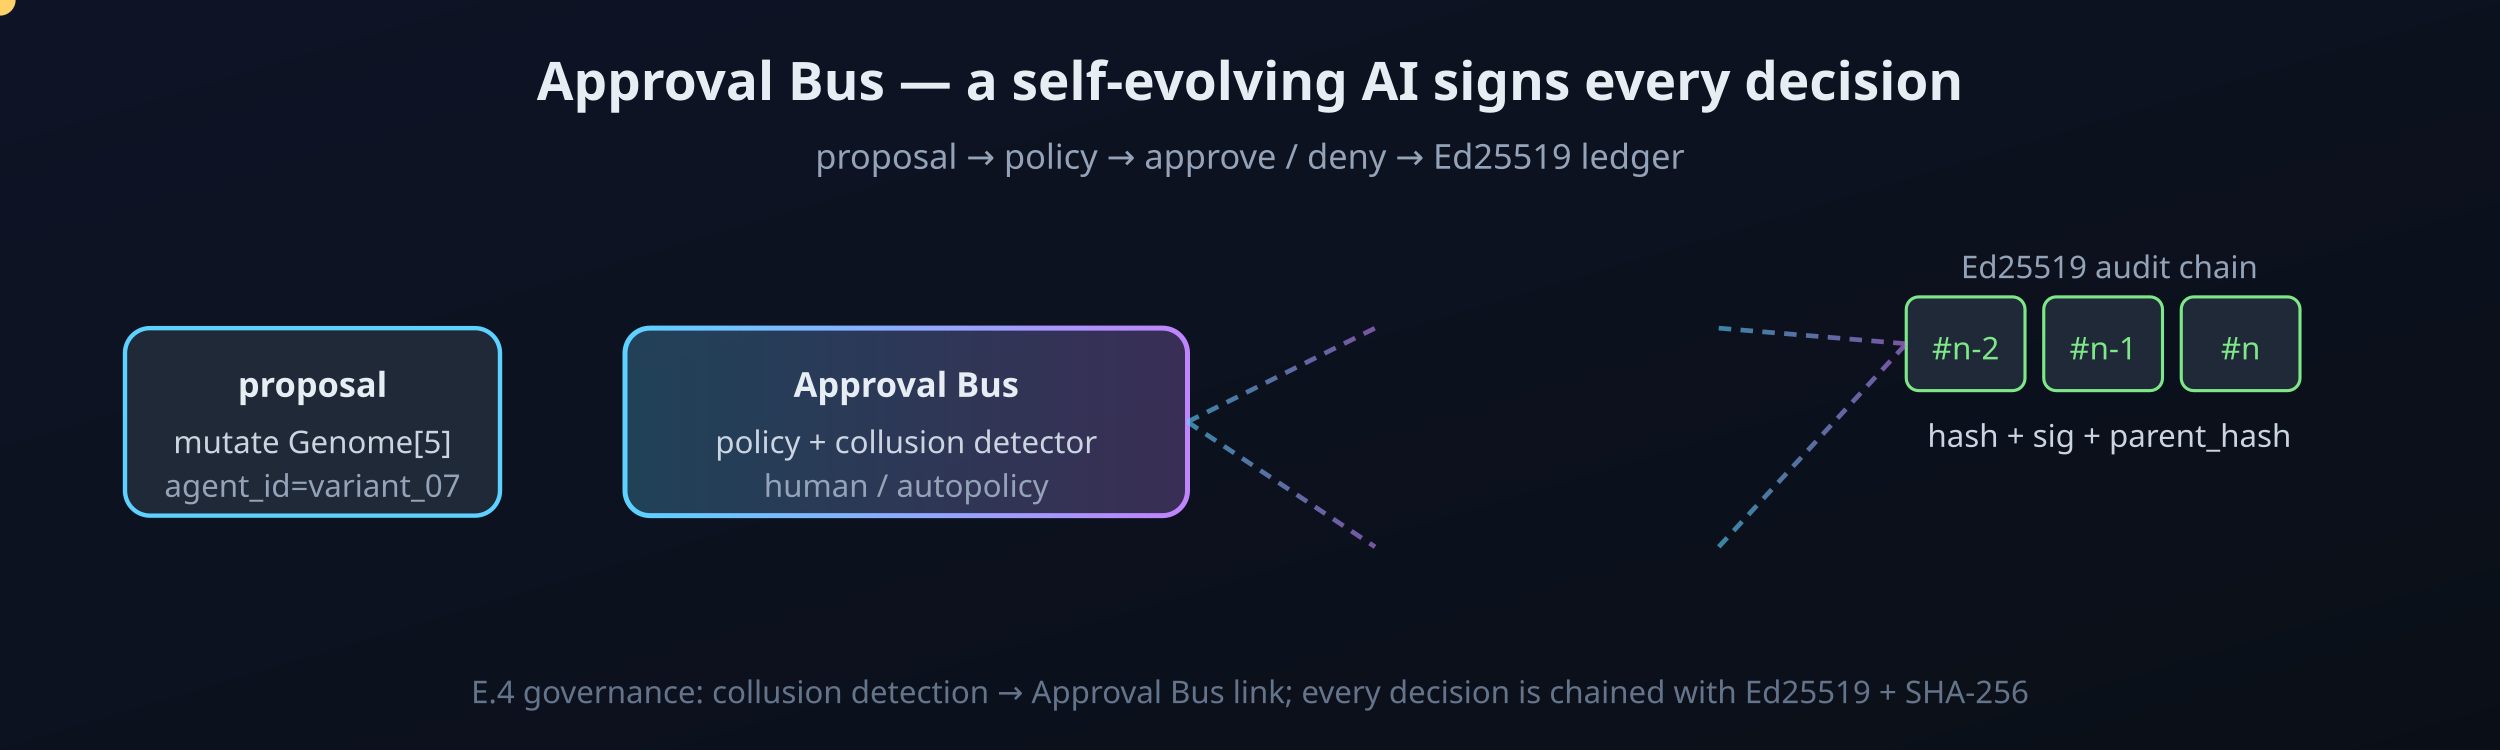
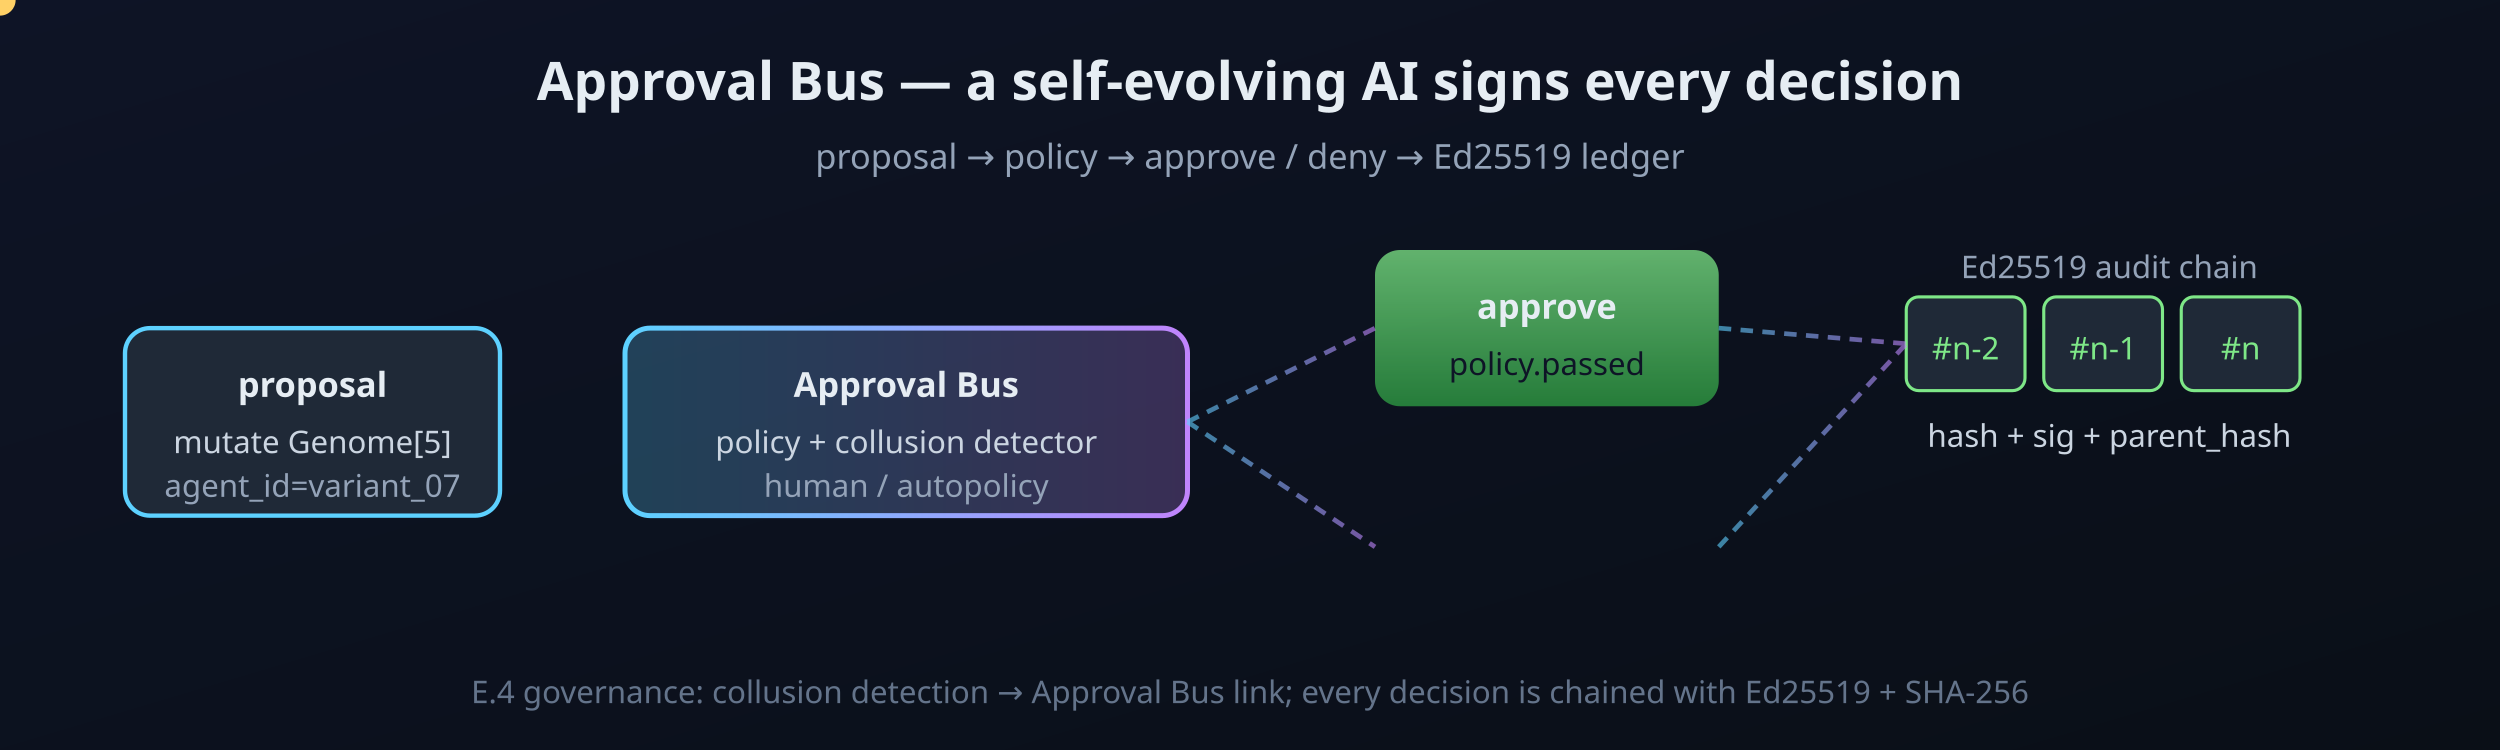
<svg xmlns="http://www.w3.org/2000/svg" viewBox="0 0 800 240" role="img" aria-label="Approval Bus verdict flow with Ed25519 signed ledger" style="width:100%;height:auto;max-width:1200px">
  <defs>
    <linearGradient id="bg24_07" x1="0" y1="0" x2="1" y2="1">
      <stop offset="0%" stop-color="#0e1426" />
      <stop offset="100%" stop-color="#0a0f17" />
    </linearGradient>
    <linearGradient id="bus24_07" x1="0" y1="0" x2="1" y2="0">
      <stop offset="0%" stop-color="#5dd1ff" />
      <stop offset="100%" stop-color="#c084fc" />
    </linearGradient>
    <linearGradient id="okgrad" x1="0" y1="0" x2="0" y2="1">
      <stop offset="0%" stop-color="#7ee787" />
      <stop offset="100%" stop-color="#2ea043" />
    </linearGradient>
    <linearGradient id="denygrad" x1="0" y1="0" x2="0" y2="1">
      <stop offset="0%" stop-color="#ef476f" />
      <stop offset="100%" stop-color="#9d174d" />
    </linearGradient>
  </defs>
  <rect width="800" height="240" fill="url(#bg24_07)" />
  <text x="400" y="32" text-anchor="middle" fill="#e6edf3" font-family="ui-sans-serif,system-ui,sans-serif" font-size="17" font-weight="700">
    Approval Bus — a self-evolving AI signs every decision
  </text>
  <text x="400" y="54" text-anchor="middle" fill="#94a3b8" font-family="ui-sans-serif,system-ui,sans-serif" font-size="11">
    proposal → policy → approve / deny → Ed25519 ledger
  </text>
  <g font-family="ui-sans-serif,system-ui,sans-serif" font-size="11" fill="#e6edf3">
    <g transform="translate(40 105)">
      <rect width="120" height="60" rx="8" fill="#1f2937" stroke="#5dd1ff" stroke-width="1.4" />
      <text x="60" y="22" text-anchor="middle" font-weight="600">proposal</text>
      <text x="60" y="40" text-anchor="middle" font-size="10" fill="#cbd5e1">mutate Genome[5]</text>
      <text x="60" y="54" text-anchor="middle" font-size="10" fill="#94a3b8">agent_id=variant_07</text>
    </g>
    <g transform="translate(200 105)">
      <rect width="180" height="60" rx="8" fill="url(#bus24_07)" opacity="0.25" />
      <rect width="180" height="60" rx="8" fill="none" stroke="url(#bus24_07)" stroke-width="1.6" />
      <text x="90" y="22" text-anchor="middle" font-weight="700">Approval Bus</text>
      <text x="90" y="40" text-anchor="middle" font-size="10" fill="#cbd5e1">policy + collusion detector</text>
      <text x="90" y="54" text-anchor="middle" font-size="10" fill="#94a3b8">human / autopolicy</text>
    </g>
    <g transform="translate(440 80)">
-       <g opacity="0">
-         <animate attributeName="opacity" values="0;1;1;0;0;1;1;0" dur="6s" repeatCount="indefinite" keyTimes="0;0.1;0.4;0.5;0.55;0.6;0.9;1" />
+       <g opacity="1">
+         <animate attributeName="opacity" values="1;1;1;0.35;0.35;1;1;1" dur="6s" repeatCount="indefinite" keyTimes="0;0.1;0.4;0.5;0.55;0.6;0.9;1" />
        <rect width="110" height="50" rx="8" fill="url(#okgrad)" opacity="0.75" />
        <text x="55" y="22" text-anchor="middle" font-weight="700">approve</text>
        <text x="55" y="40" text-anchor="middle" font-size="10" fill="#0e1426">policy.passed</text>
      </g>
      <g opacity="0" transform="translate(0 70)">
        <animate attributeName="opacity" values="0;0;0;1;1;0;0;0" dur="6s" repeatCount="indefinite" keyTimes="0;0.1;0.4;0.5;0.55;0.6;0.9;1" />
        <rect width="110" height="50" rx="8" fill="url(#denygrad)" opacity="0.75" />
        <text x="55" y="22" text-anchor="middle" font-weight="700" fill="#fff">deny</text>
        <text x="55" y="40" text-anchor="middle" font-size="10" fill="#fff">collusion detected</text>
      </g>
    </g>
    <g transform="translate(610 95)">
      <text x="65" y="-6" text-anchor="middle" fill="#94a3b8" font-size="10">Ed25519 audit chain</text>
      <g>
        <rect x="0" y="0" width="38" height="30" rx="4" fill="#1f2937" stroke="#7ee787" stroke-width="1" />
        <text x="19" y="20" text-anchor="middle" font-size="10" fill="#7ee787">#n-2</text>
        <rect x="44" y="0" width="38" height="30" rx="4" fill="#1f2937" stroke="#7ee787" stroke-width="1" />
        <text x="63" y="20" text-anchor="middle" font-size="10" fill="#7ee787">#n-1</text>
        <rect x="88" y="0" width="38" height="30" rx="4" fill="#1f2937" stroke="#7ee787" stroke-width="1">
          <animate attributeName="stroke-width" values="1;3;1" dur="2s" repeatCount="indefinite" />
        </rect>
        <text x="107" y="20" text-anchor="middle" font-size="10" fill="#7ee787">#n</text>
      </g>
      <g transform="translate(0 38)" font-size="10" fill="#cbd5e1">
        <text x="65" y="10" text-anchor="middle">hash + sig + parent_hash</text>
      </g>
    </g>
    <g stroke="url(#bus24_07)" stroke-width="1.5" fill="none" stroke-dasharray="4 3" opacity="0.6">
      <line x1="160" y1="135" x2="200" y2="135" />
      <line x1="380" y1="135" x2="440" y2="105" />
      <line x1="380" y1="135" x2="440" y2="175" />
      <line x1="550" y1="105" x2="610" y2="110" />
      <line x1="550" y1="175" x2="610" y2="110" />
    </g>
    <circle r="5" fill="#ffd166">
      <animateMotion dur="6s" repeatCount="indefinite" path="M 160 135 L 200 135 L 380 135 L 440 105 L 550 105 L 610 110" />
      <animate attributeName="opacity" values="0;1;1;1;1;0" keyTimes="0;0.1;0.4;0.55;0.85;1" dur="6s" repeatCount="indefinite" />
    </circle>
  </g>
  <text x="400" y="225" text-anchor="middle" fill="#64748b" font-family="ui-sans-serif,system-ui,sans-serif" font-size="10">
    E.4 governance: collusion detection → Approval Bus link; every decision is chained with Ed25519 + SHA-256
  </text>
</svg>
